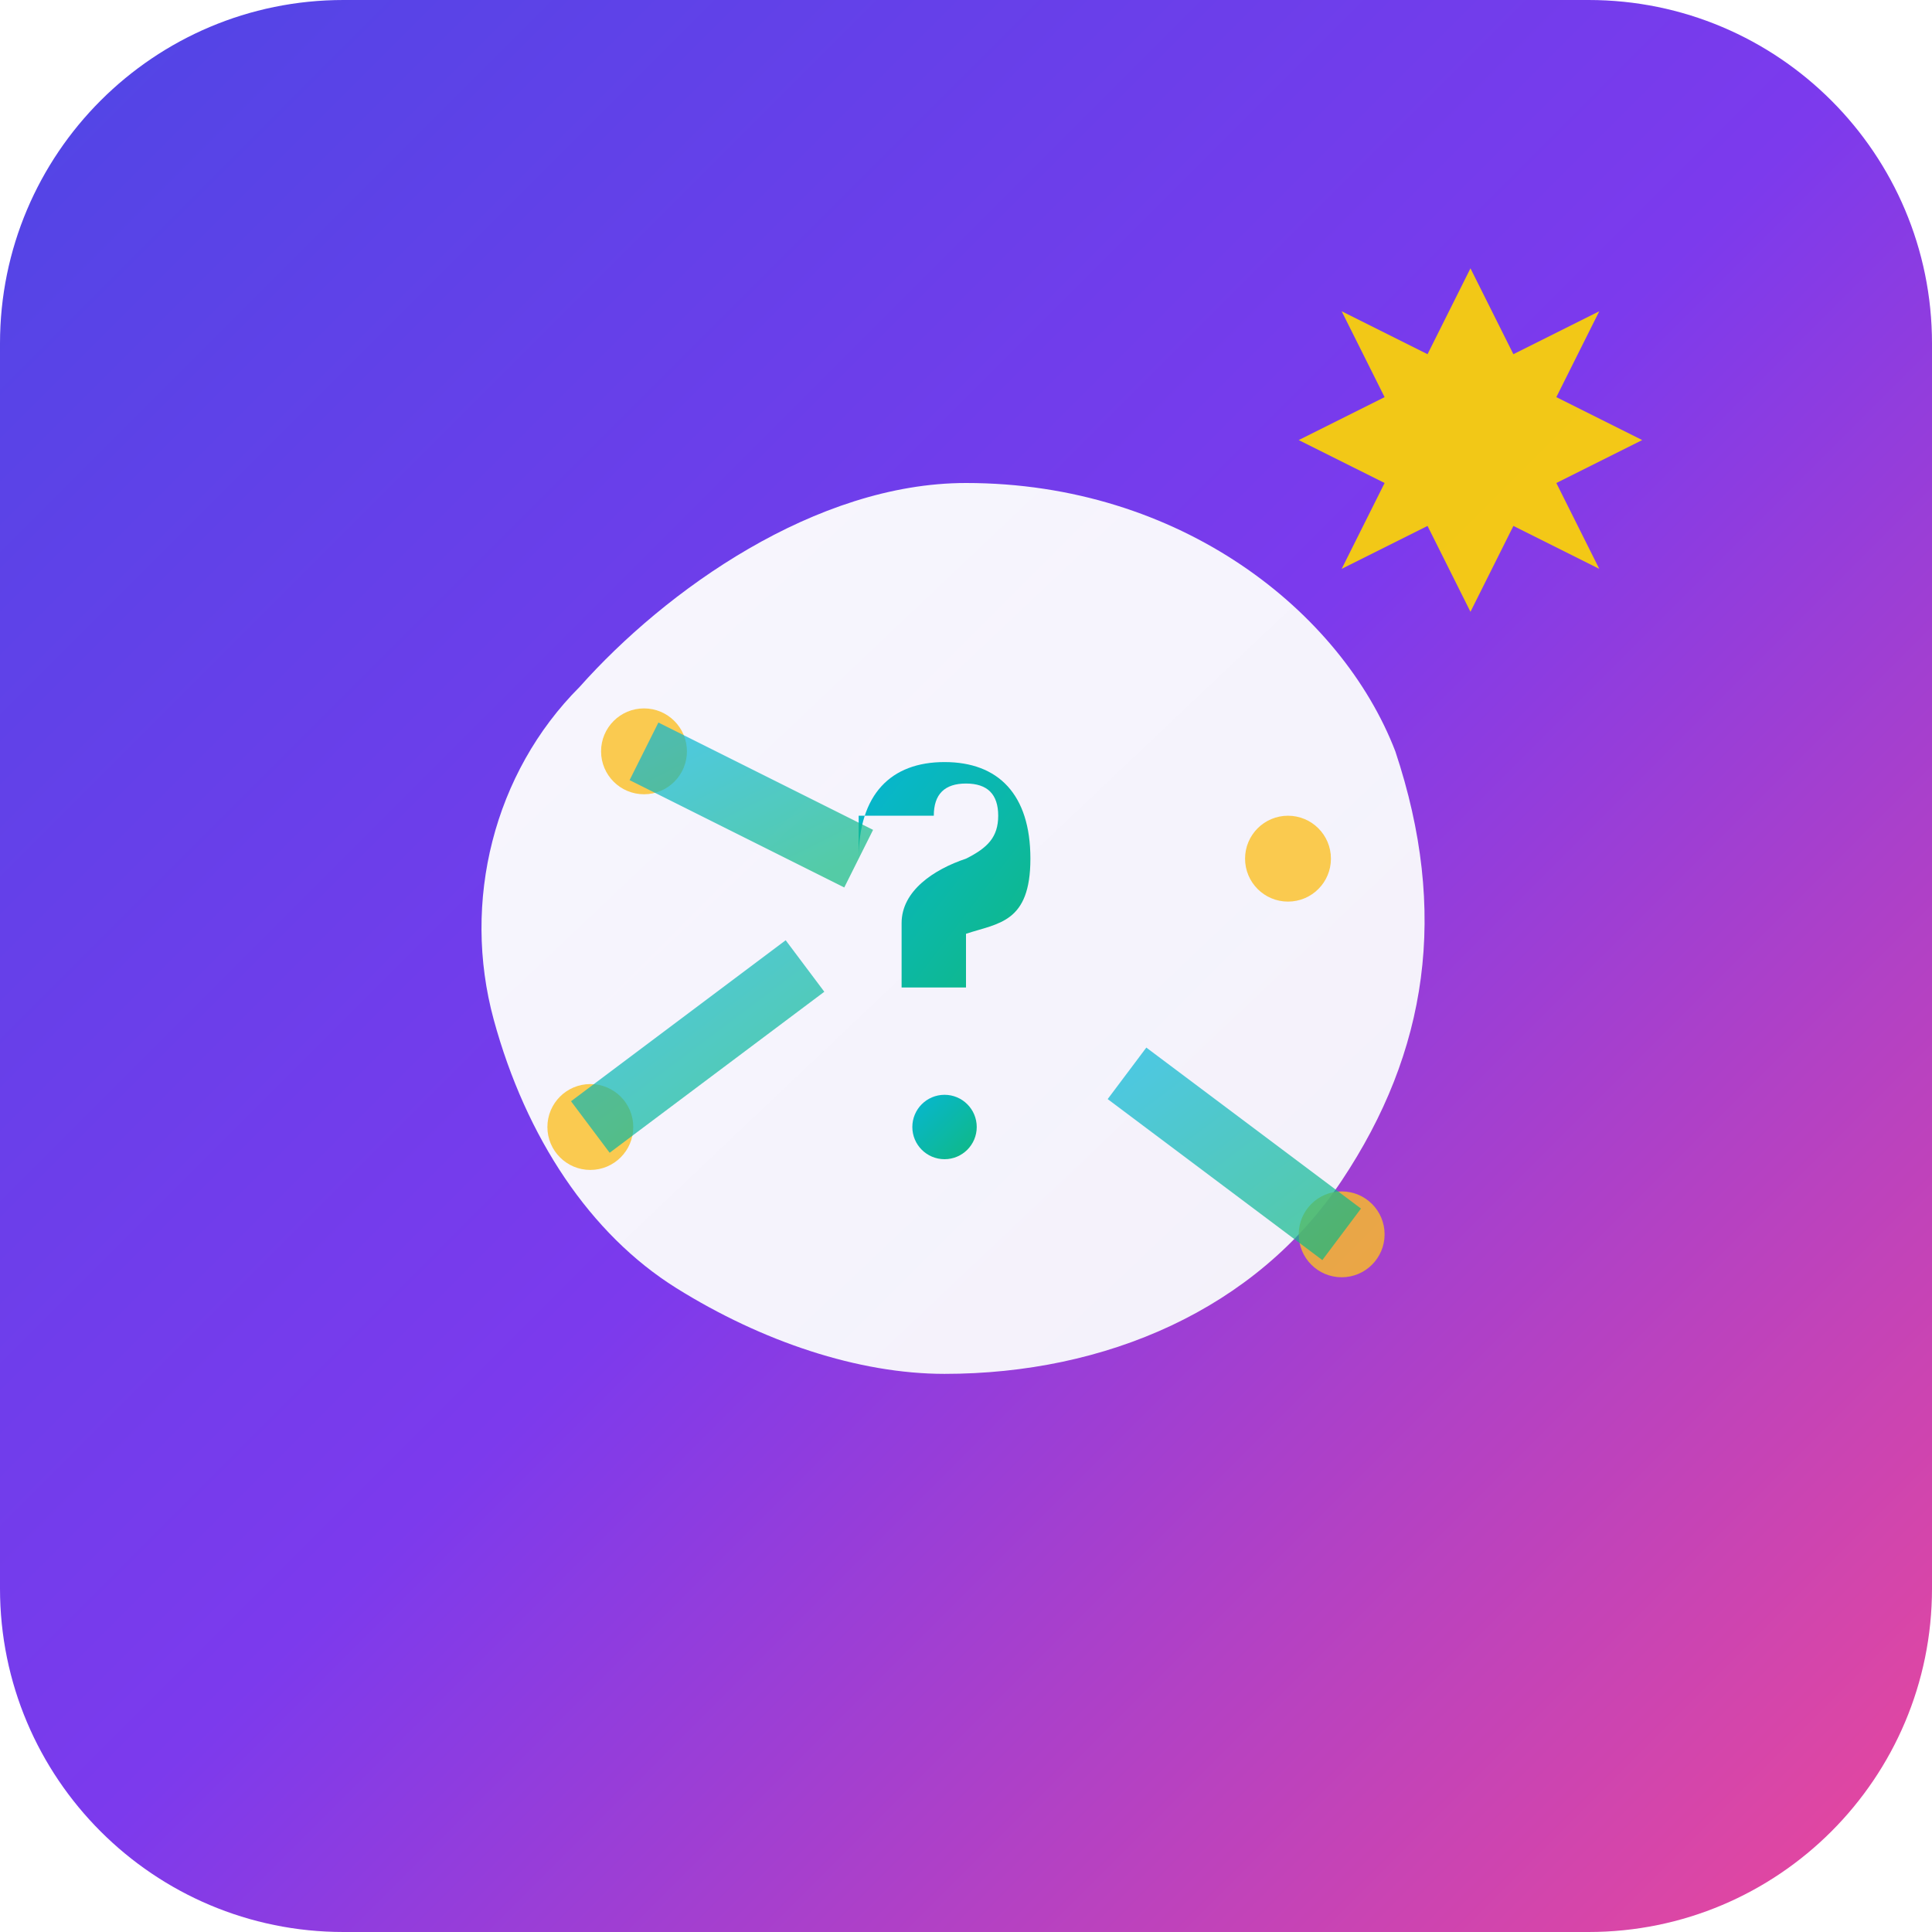
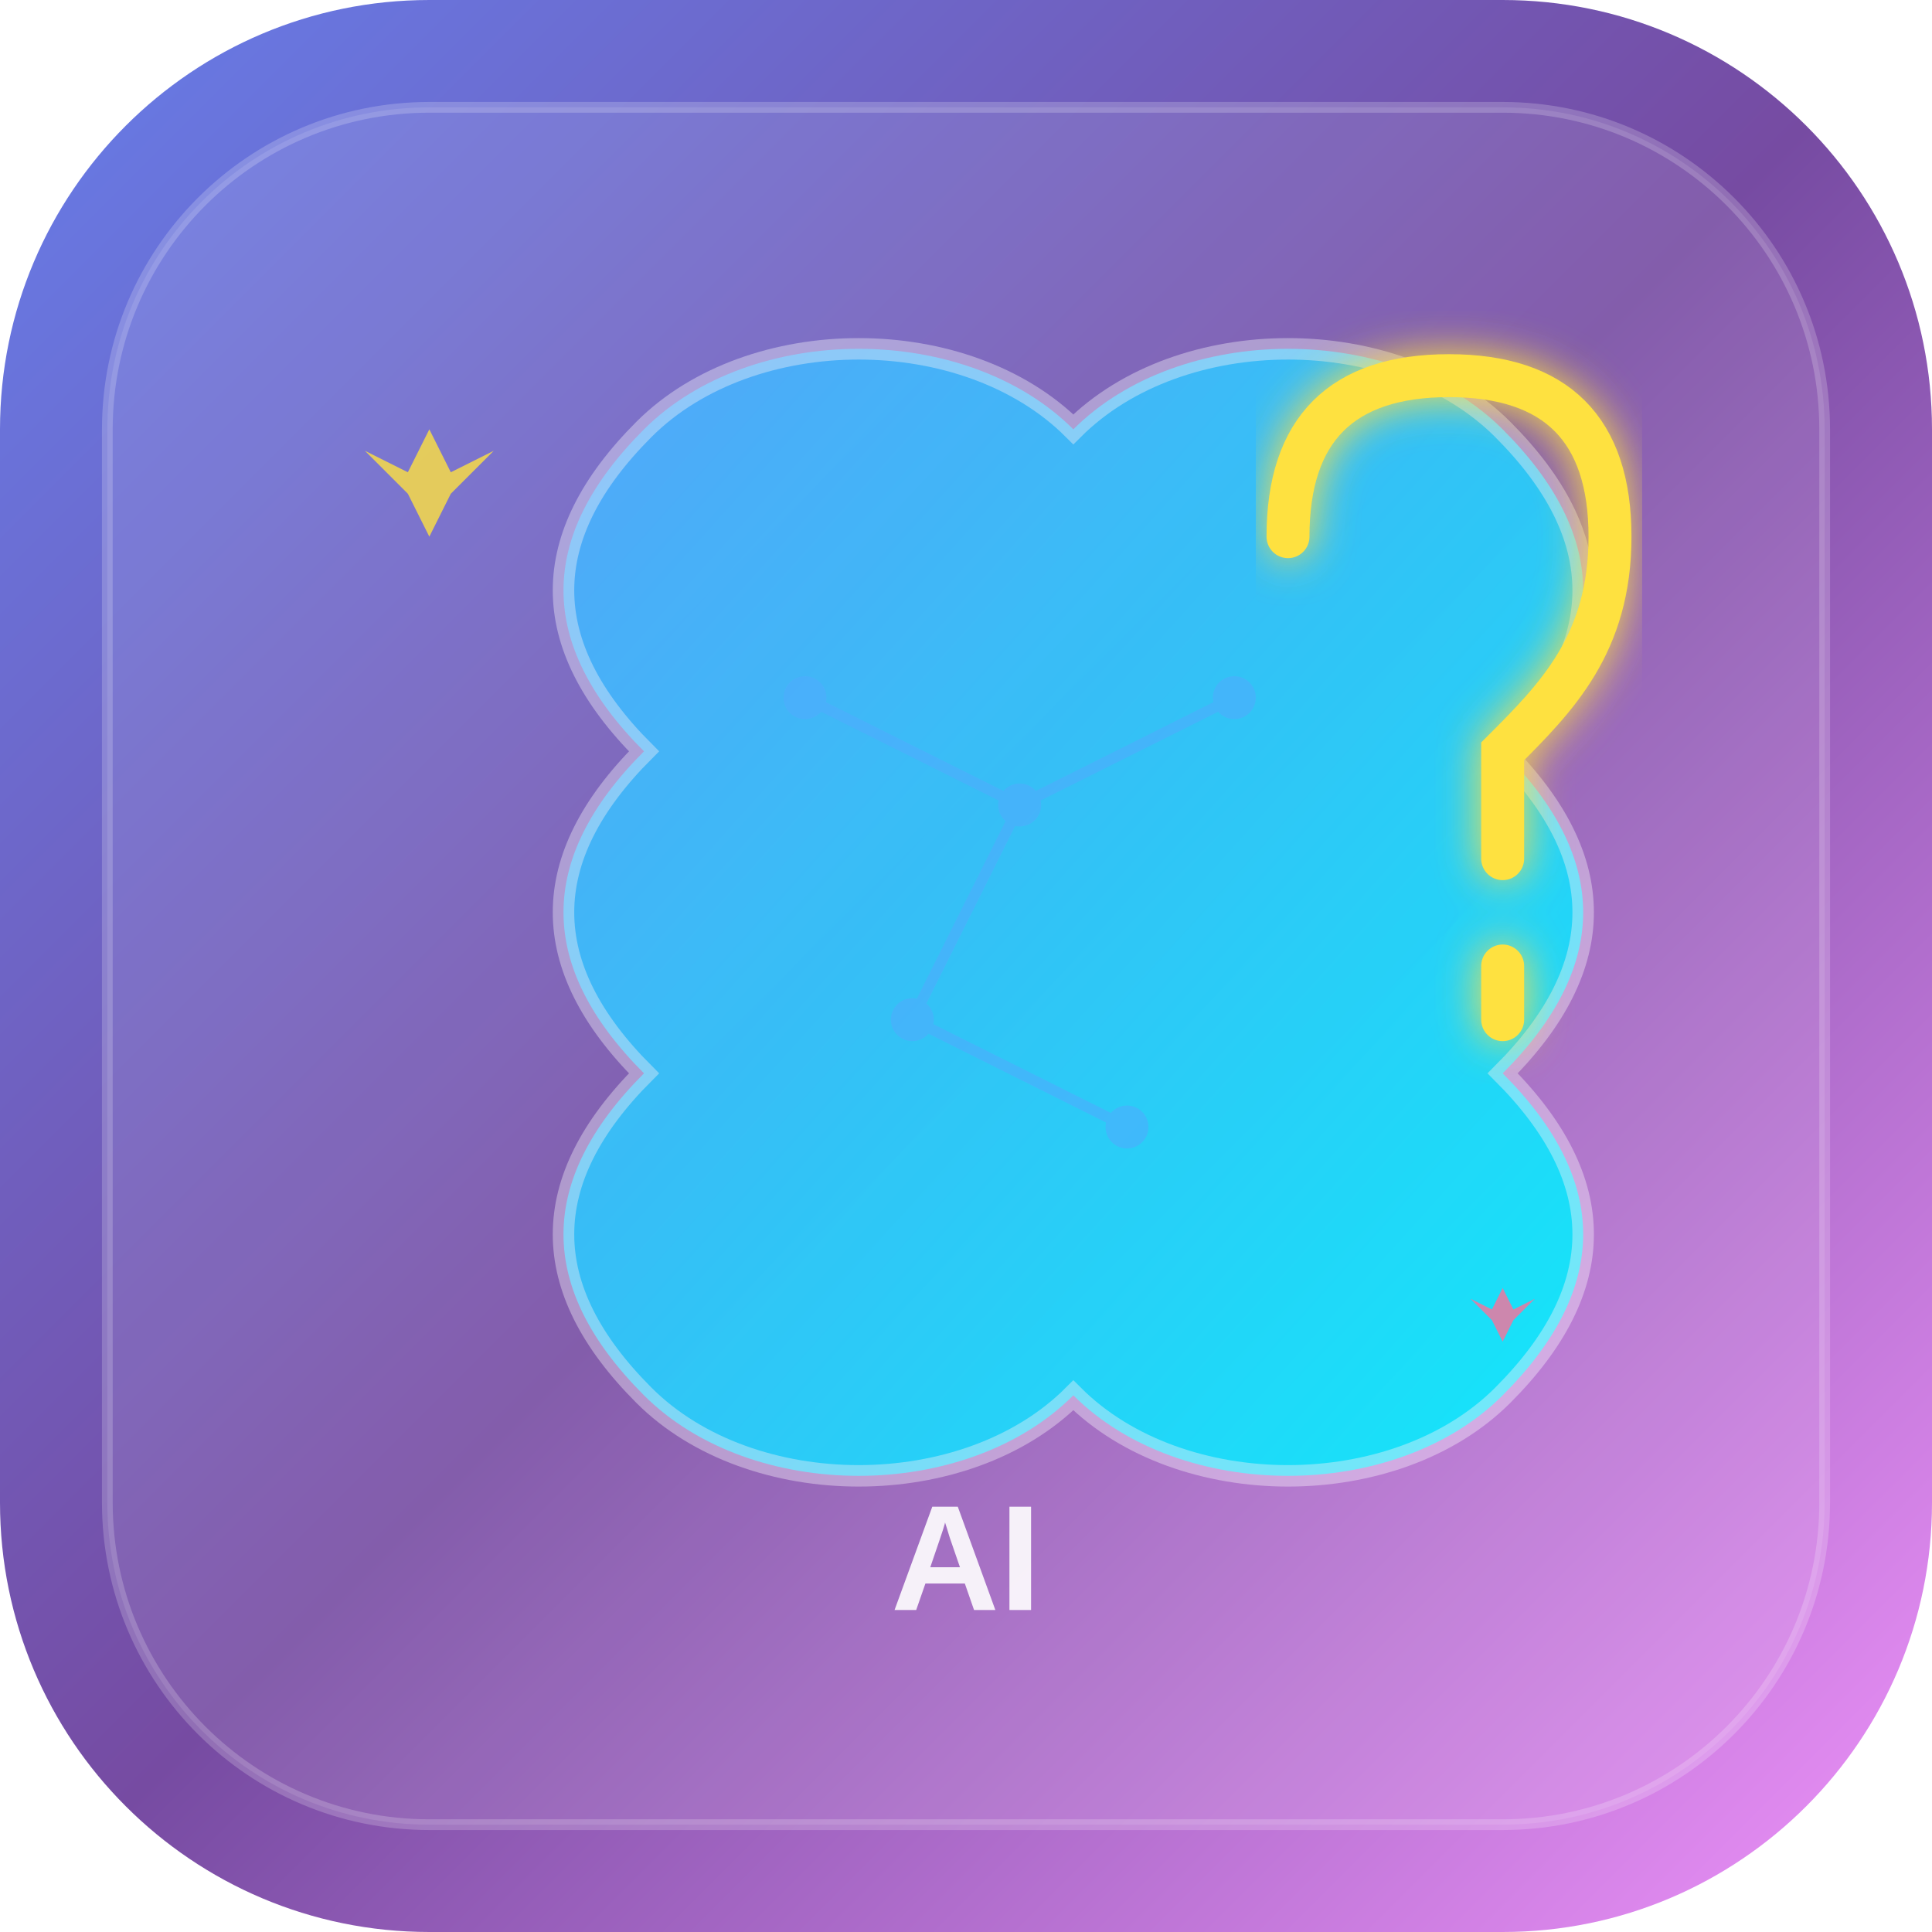
- <svg xmlns="http://www.w3.org/2000/svg" viewBox="0 0 180 180" width="180" height="180">
+ <svg xmlns="http://www.w3.org/2000/svg" width="180" height="180" viewBox="0 0 180 180" fill="none">
  <defs>
-     <linearGradient id="bg" x1="0%" y1="0%" x2="100%" y2="100%">
-       <stop offset="0%" stop-color="#4f46e5" />
-       <stop offset="50%" stop-color="#7c3aed" />
-       <stop offset="100%" stop-color="#ec4899" />
+     <linearGradient id="iosGradient" x1="0%" y1="0%" x2="100%" y2="100%">
+       <stop offset="0%" style="stop-color:#667eea;stop-opacity:1" />
+       <stop offset="50%" style="stop-color:#764ba2;stop-opacity:1" />
+       <stop offset="100%" style="stop-color:#f093fb;stop-opacity:1" />
    </linearGradient>
-     <linearGradient id="brain" x1="0%" y1="0%" x2="100%" y2="100%">
-       <stop offset="0%" stop-color="#ffffff" />
-       <stop offset="100%" stop-color="#f8fafc" />
+     <linearGradient id="iosBrainGradient" x1="0%" y1="0%" x2="100%" y2="100%">
+       <stop offset="0%" style="stop-color:#4facfe;stop-opacity:1" />
+       <stop offset="100%" style="stop-color:#00f2fe;stop-opacity:1" />
    </linearGradient>
-     <linearGradient id="circuit" x1="0%" y1="0%" x2="100%" y2="100%">
-       <stop offset="0%" stop-color="#06b6d4" />
-       <stop offset="100%" stop-color="#10b981" />
-     </linearGradient>
+     <filter id="iosGlow">
+       <feGaussianBlur stdDeviation="2" result="coloredBlur" />
+       <feMerge>
+         <feMergeNode in="coloredBlur" />
+         <feMergeNode in="SourceGraphic" />
+       </feMerge>
+     </filter>
  </defs>
-   <rect width="180" height="180" rx="32" fill="url(#bg)" />
-   <g transform="translate(25, 35)">
-     <path d="M65 10c20 0 35 12 40 25 5 15 3 28-5 40-8 12-22 18-37 18-8 0-17-3-25-8-8-5-14-14-17-25-3-11 0-23 8-31C37 20 51 10 65 10z" fill="url(#brain)" opacity="0.95" />
-     <g fill="url(#circuit)" stroke="none">
-       <path d="M55 45c0-6 3-9 8-9s8 3 8 9-3 6-6 7v5h-6v-6c0-3 3-5 6-6 2-1 3-2 3-4 0-2-1-3-3-3s-3 1-3 3h-7z" />
-       <circle cx="63" cy="70" r="3" />
-     </g>
-     <g fill="#fbbf24" opacity="0.8">
-       <circle cx="35" cy="35" r="4" />
-       <circle cx="95" cy="45" r="4" />
-       <circle cx="30" cy="70" r="4" />
-       <circle cx="100" cy="80" r="4" />
-     </g>
-     <g stroke="url(#circuit)" stroke-width="6" fill="none" opacity="0.7">
-       <path d="M35 35L55 45" />
-       <path d="M75 45L95 45" />
-       <path d="M30 70L50 55" />
-       <path d="M80 65L100 80" />
-     </g>
+   <rect x="0" y="0" width="180" height="180" rx="40" ry="40" fill="url(#iosGradient)" />
+   <rect x="10" y="10" width="160" height="160" rx="30" ry="30" fill="rgba(255,255,255,0.1)" stroke="rgba(255,255,255,0.2)" stroke-width="1" />
+   <path d="M60 70 C50 60, 50 50, 60 40 C70 30, 90 30, 100 40 C110 30, 130 30, 140 40 C150 50, 150 60, 140 70 C150 80, 150 90, 140 100 C150 110, 150 120, 140 130 C130 140, 110 140, 100 130 C90 140, 70 140, 60 130 C50 120, 50 110, 60 100 C50 90, 50 80, 60 70 Z" fill="url(#iosBrainGradient)" opacity="0.9" stroke="rgba(255,255,255,0.4)" stroke-width="2" />
+   <g opacity="0.6">
+     <circle cx="75" cy="65" r="2" fill="#4facfe" />
+     <circle cx="95" cy="75" r="2" fill="#4facfe" />
+     <circle cx="115" cy="65" r="2" fill="#4facfe" />
+     <circle cx="85" cy="95" r="2" fill="#4facfe" />
+     <circle cx="105" cy="105" r="2" fill="#4facfe" />
+     <line x1="75" y1="65" x2="95" y2="75" stroke="#4facfe" stroke-width="1" />
+     <line x1="95" y1="75" x2="115" y2="65" stroke="#4facfe" stroke-width="1" />
+     <line x1="95" y1="75" x2="85" y2="95" stroke="#4facfe" stroke-width="1" />
+     <line x1="85" y1="95" x2="105" y2="105" stroke="#4facfe" stroke-width="1" />
  </g>
-   <g transform="translate(125, 25)" fill="#ffd700" opacity="0.9">
-     <path d="M15 0L20 10L30 5L25 15L35 20L25 25L30 35L20 30L15 40L10 30L0 35L5 25L-5 20L5 15L0 5L10 10L15 0Z" transform="scale(0.8)" />
-   </g>
+   <path d="M120 50 C120 40, 125 35, 135 35 C145 35, 150 40, 150 50 C150 60, 145 65, 140 70 L140 80 M140 90 L140 95" stroke="#fee140" stroke-width="4" stroke-linecap="round" fill="none" filter="url(#iosGlow)" />
+   <text x="90" y="150" text-anchor="middle" fill="rgba(255,255,255,0.9)" font-family="Arial, sans-serif" font-size="14" font-weight="bold">AI</text>
+   <path d="M40 40 L42 44 L46 42 L42 46 L40 50 L38 46 L34 42 L38 44 Z" fill="#fee140" opacity="0.8" />
+   <path d="M140 120 L141 122 L143 121 L141 123 L140 125 L139 123 L137 121 L139 122 Z" fill="#fa709a" opacity="0.8" />
</svg>
